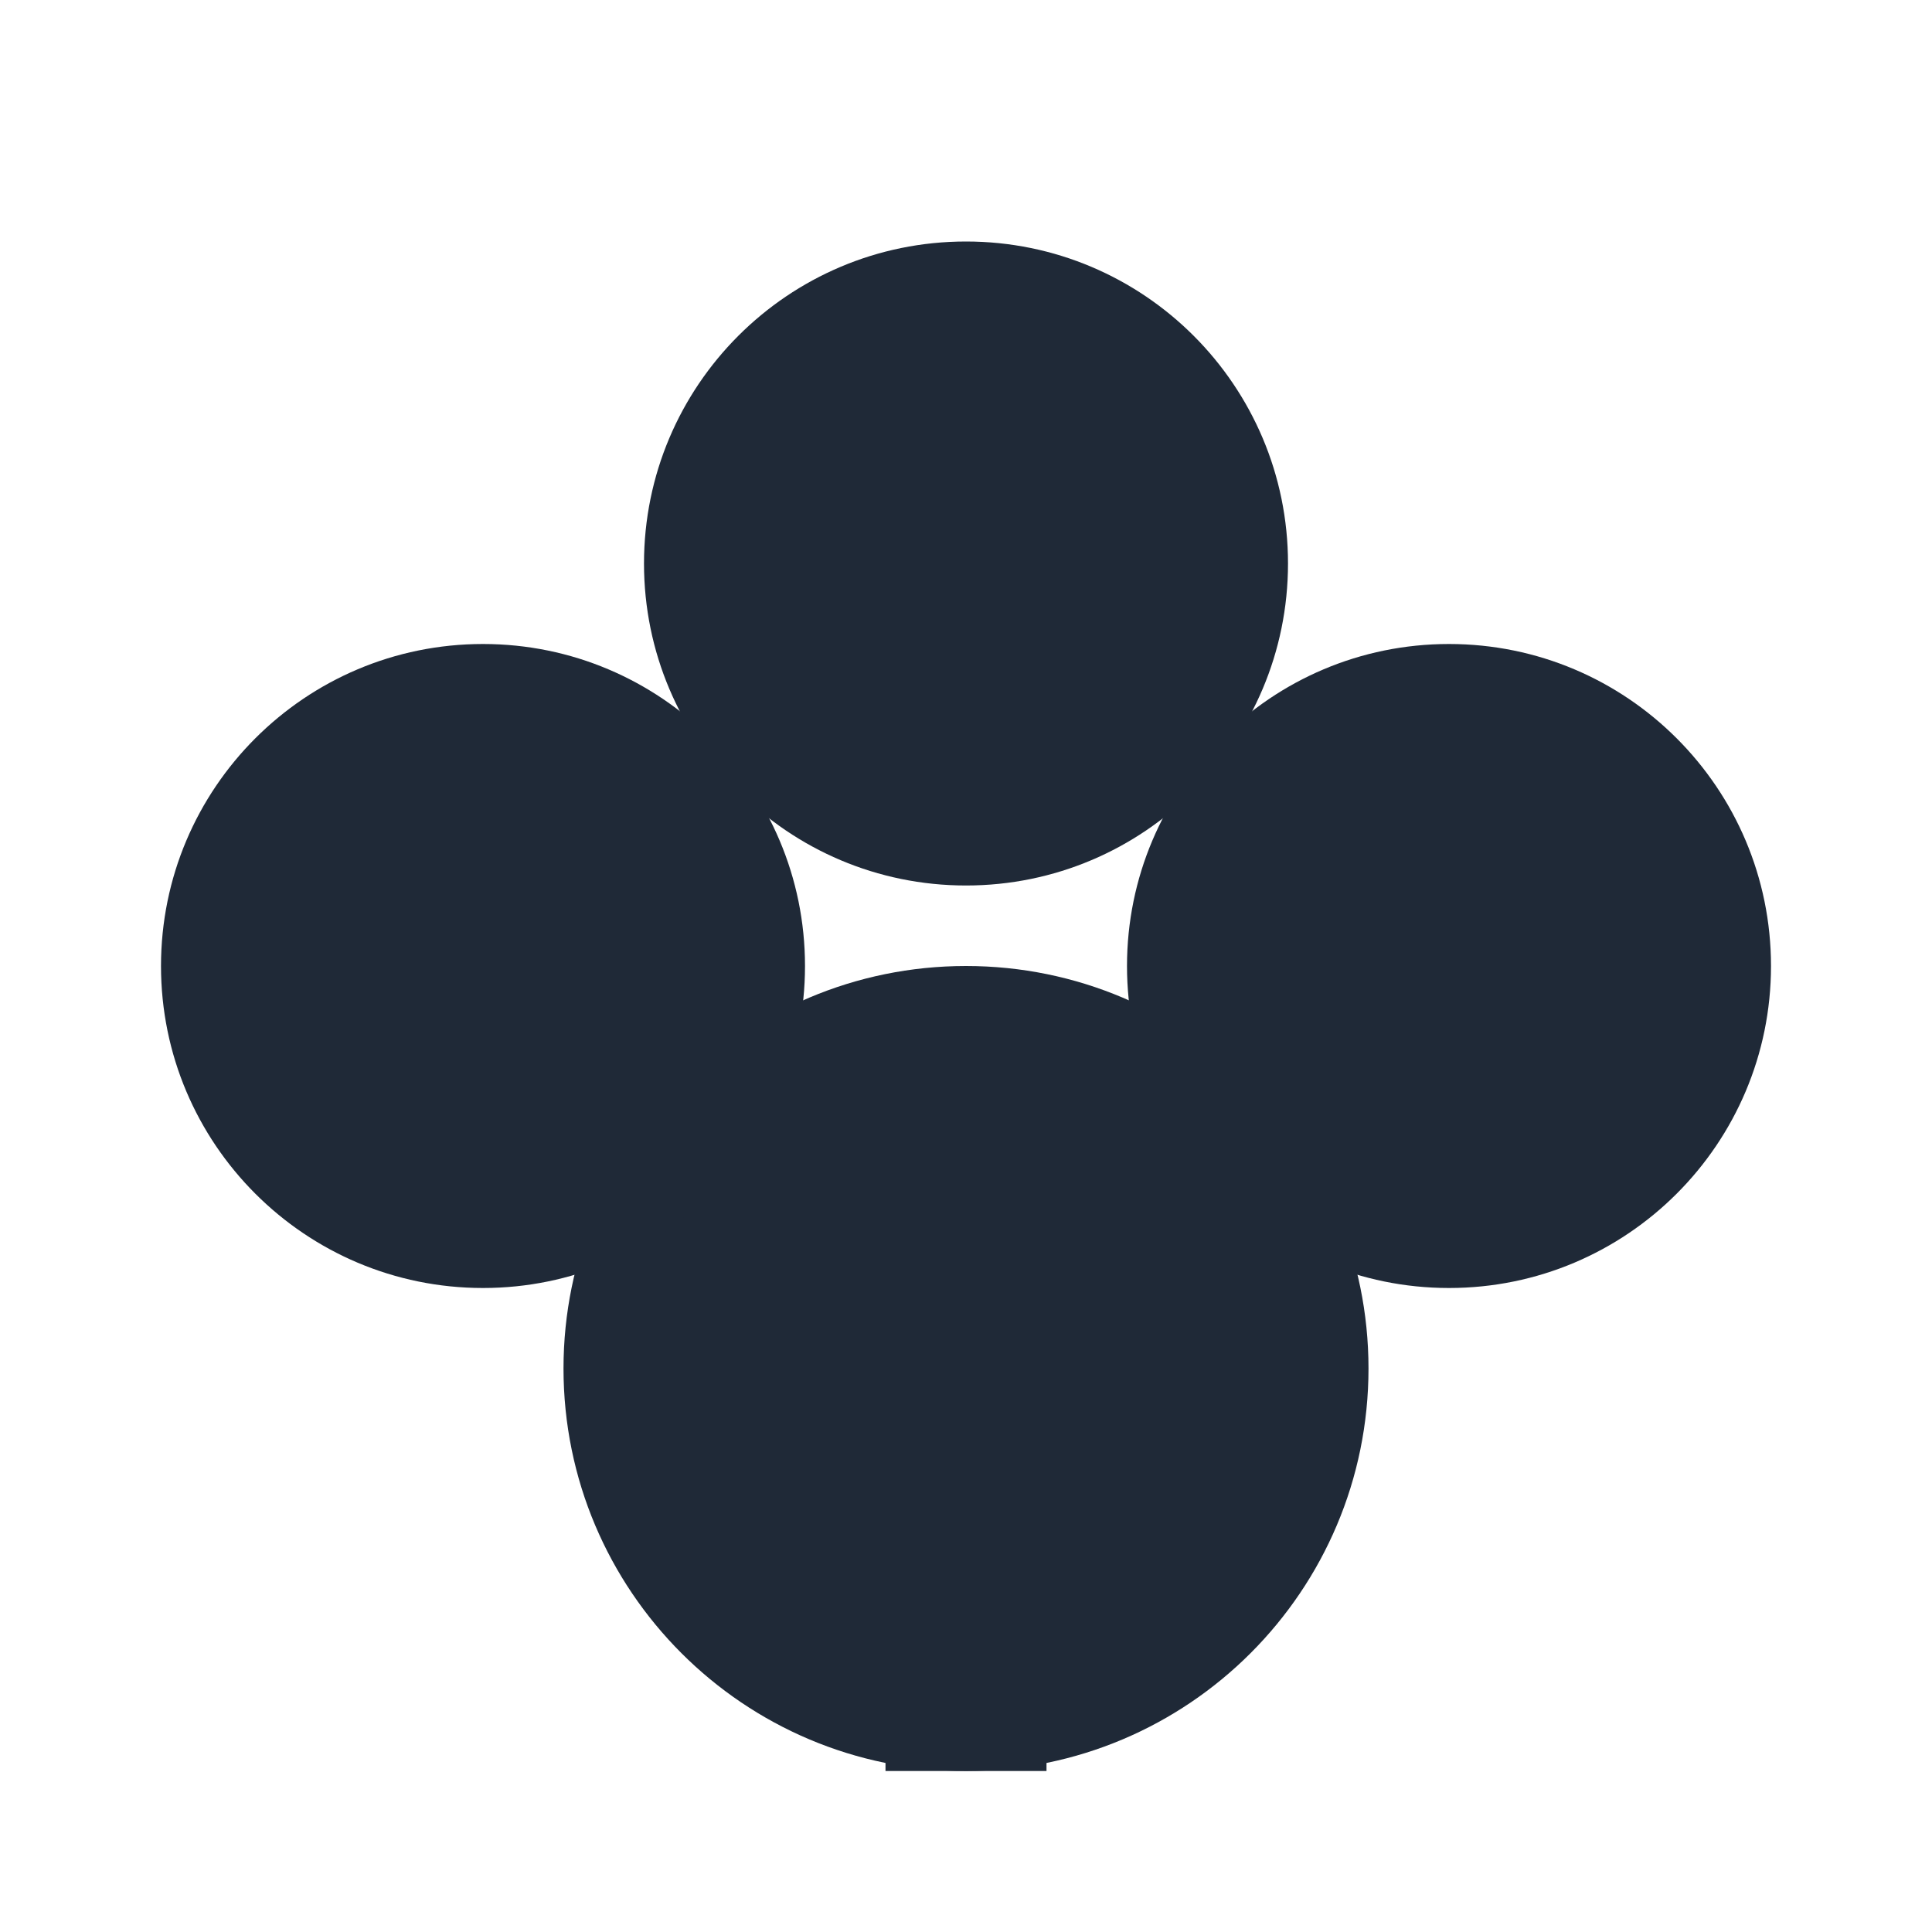
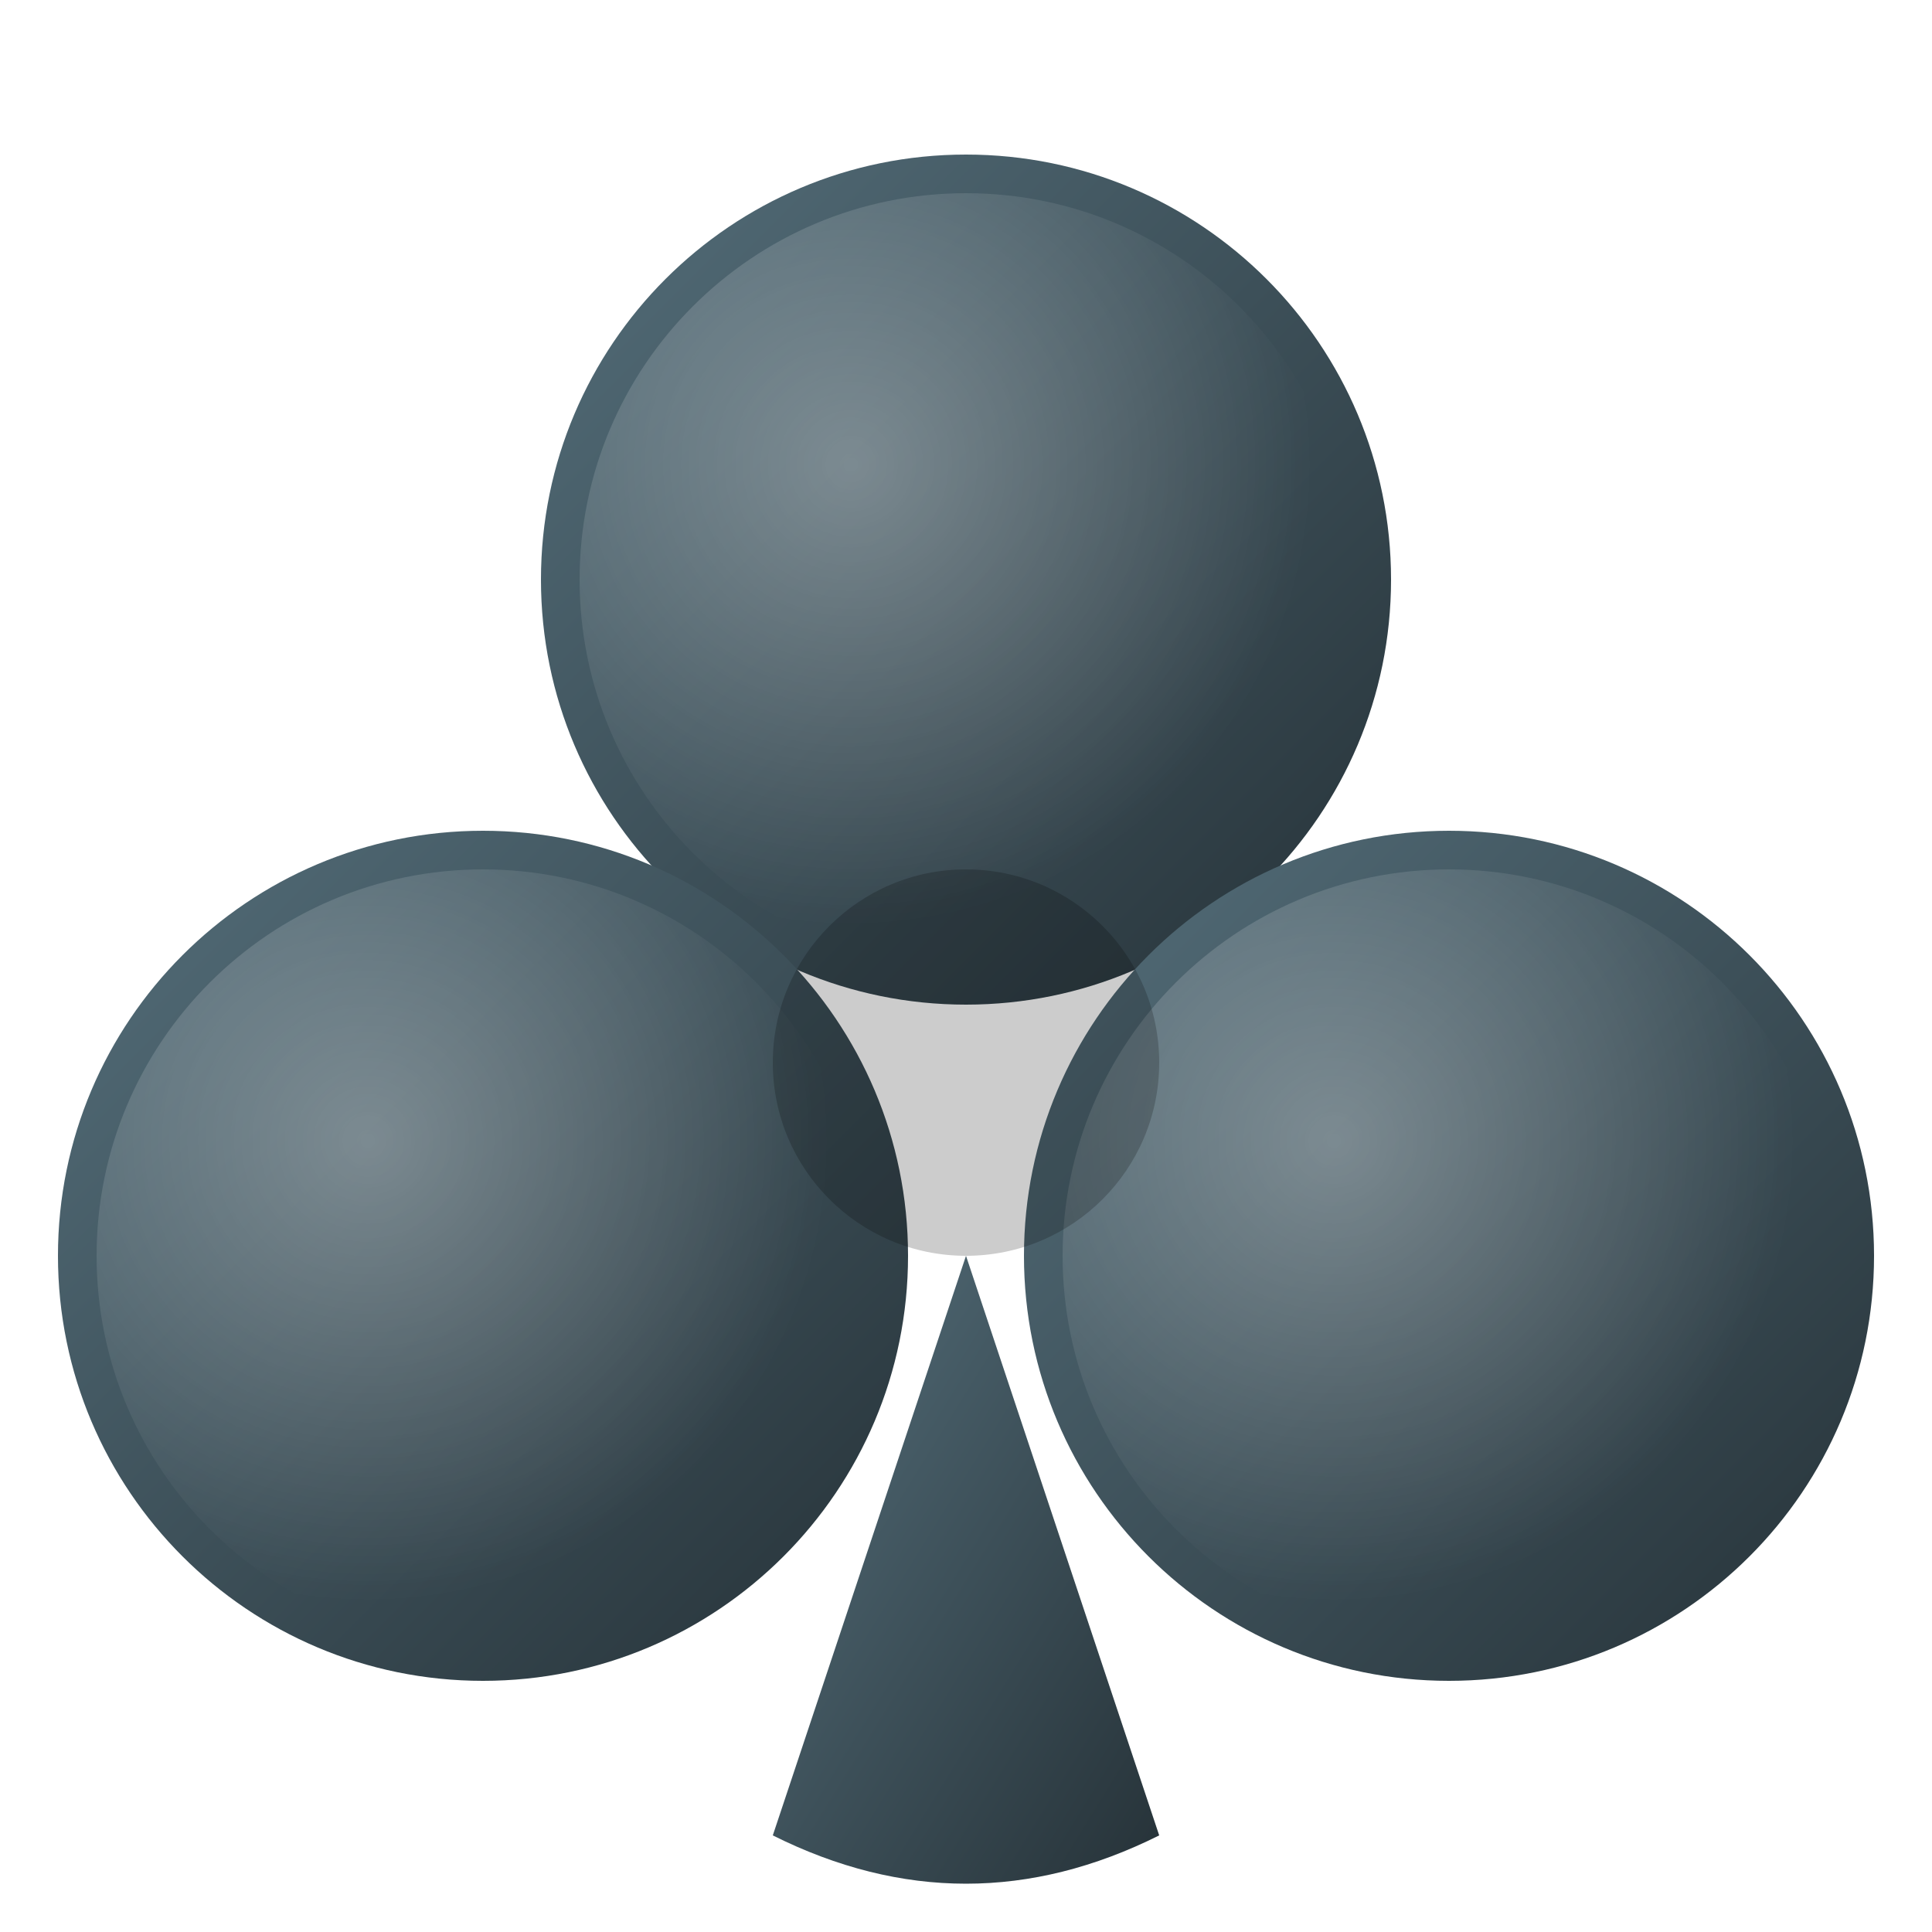
- <svg xmlns="http://www.w3.org/2000/svg" viewBox="0 0 24 24" fill="none">
-   <circle cx="12" cy="17" r="5" fill="#1F2937" />
-   <circle cx="6" cy="12" r="4" fill="#1F2937" />
-   <circle cx="18" cy="12" r="4" fill="#1F2937" />
-   <circle cx="12" cy="7" r="4" fill="#1F2937" />
-   <rect x="11" y="17" width="2" height="5" fill="#1F2937" />
+ <svg xmlns="http://www.w3.org/2000/svg" viewBox="0 0 100 100" fill="none">
+   <defs>
+     <linearGradient id="clubGrad" x1="0%" y1="0%" x2="100%" y2="100%">
+       <stop offset="0%" style="stop-color:#546E7A" />
+       <stop offset="100%" style="stop-color:#263238" />
+     </linearGradient>
+     <radialGradient id="clubBallHighlight" cx="35%" cy="35%" r="60%">
+       <stop offset="0%" style="stop-color:rgba(255,255,255,0.5)" />
+       <stop offset="100%" style="stop-color:rgba(255,255,255,0)" />
+     </radialGradient>
+   </defs>
+   <circle cx="50" cy="30" r="22" fill="url(#clubGrad)" />
+   <circle cx="25" cy="65" r="22" fill="url(#clubGrad)" />
+   <circle cx="75" cy="65" r="22" fill="url(#clubGrad)" />
+   <path d="M50 65 L40 95 Q50 100 60 95 Z" fill="url(#clubGrad)" />
+   <circle cx="50" cy="30" r="20" fill="url(#clubBallHighlight)" opacity="0.6" />
+   <circle cx="25" cy="65" r="20" fill="url(#clubBallHighlight)" opacity="0.6" />
+   <circle cx="75" cy="65" r="20" fill="url(#clubBallHighlight)" opacity="0.6" />
+   <circle cx="50" cy="55" r="10" fill="black" opacity="0.2" />
</svg>
